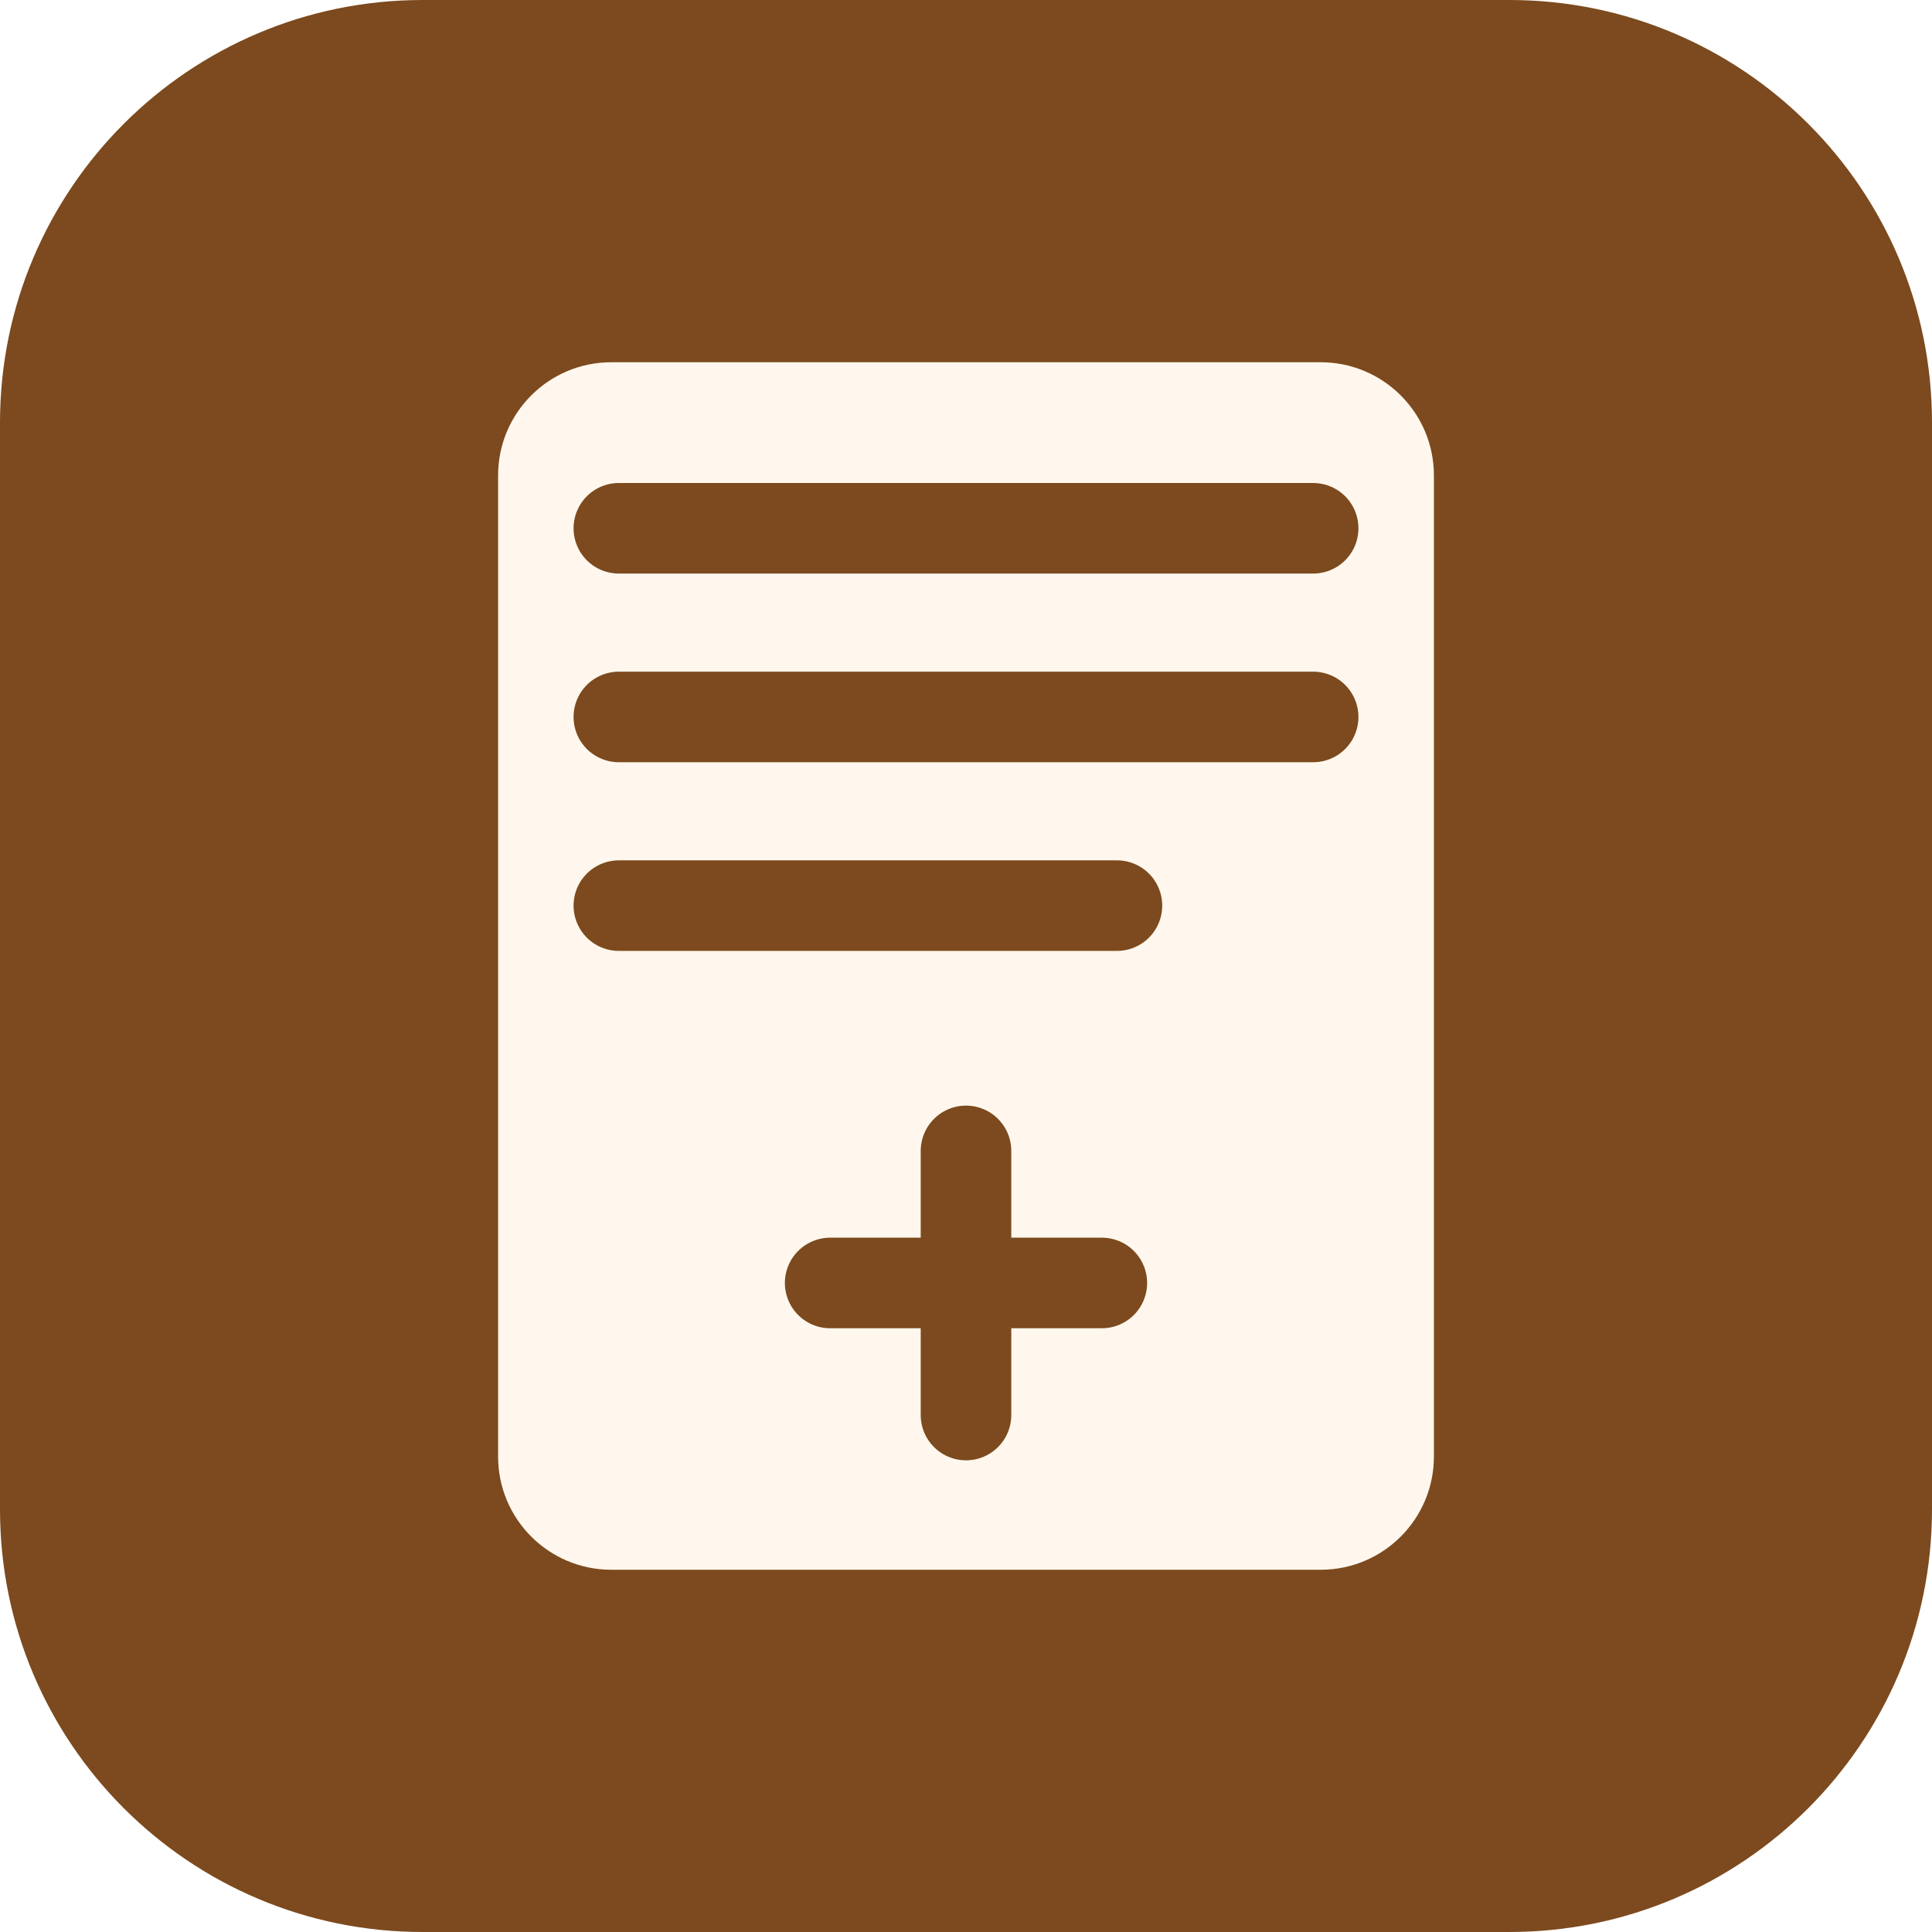
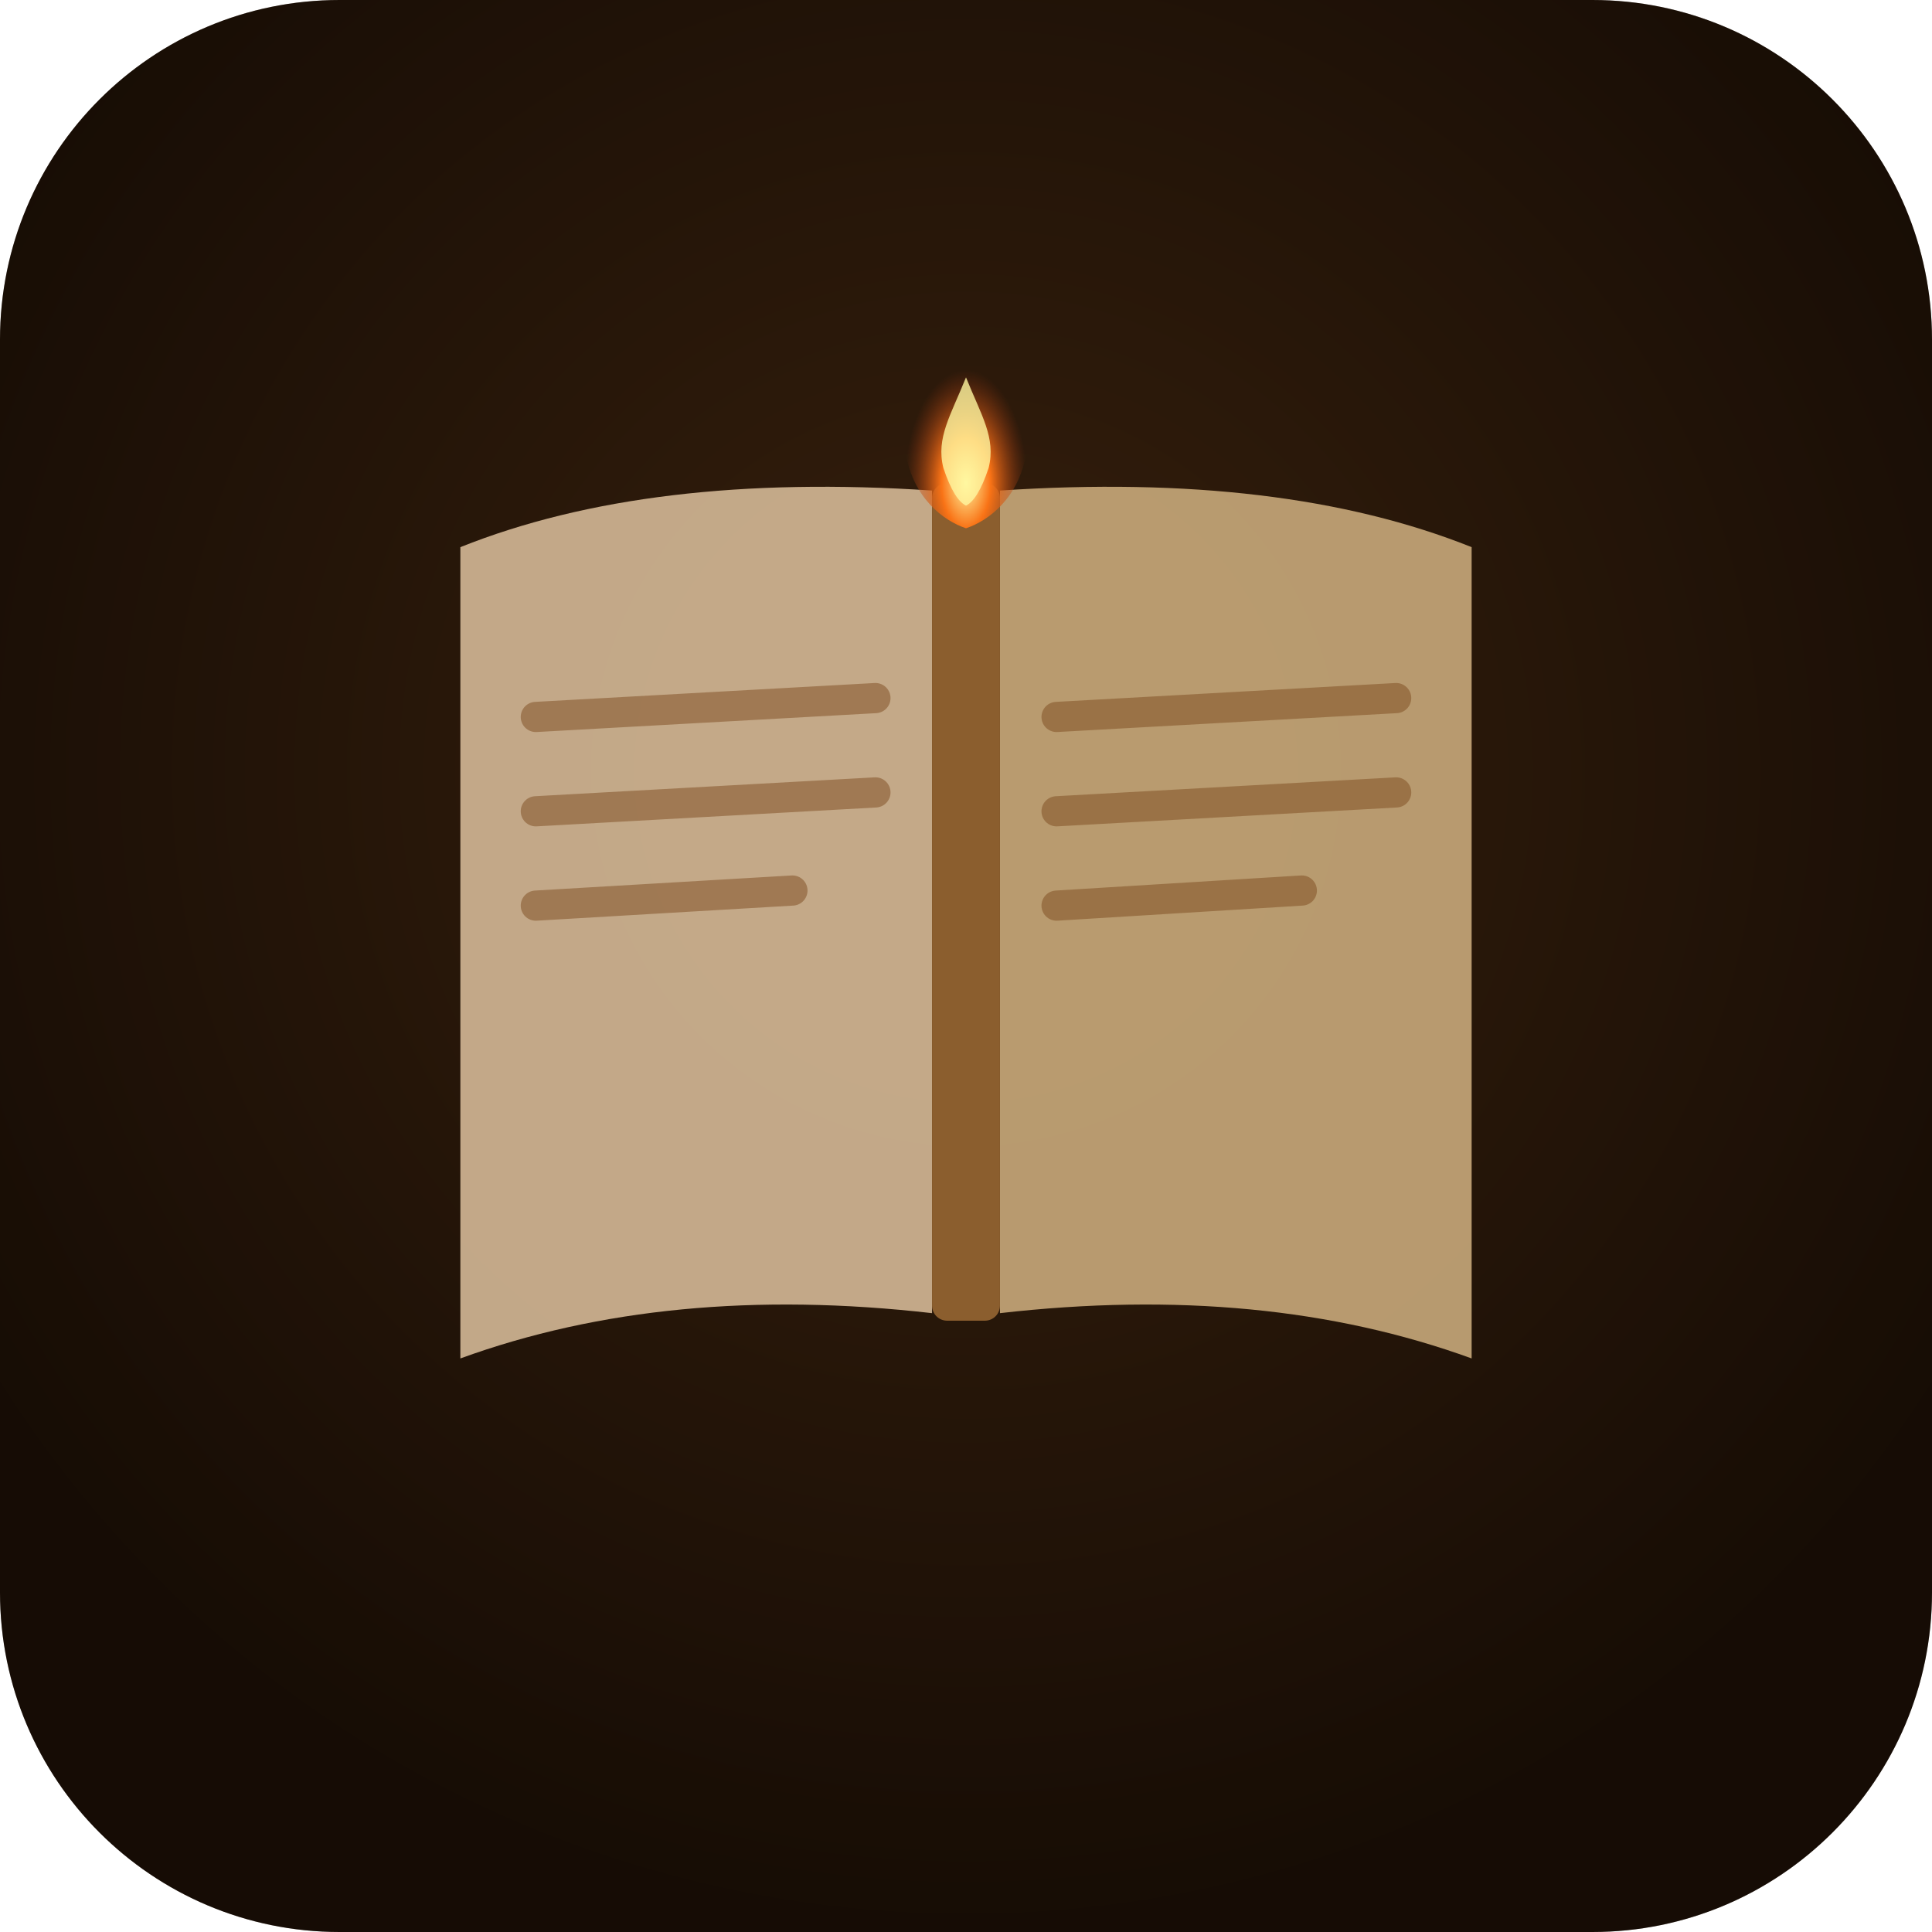
<svg xmlns="http://www.w3.org/2000/svg" viewBox="0 0 512 512">
-   <rect width="512" height="512" rx="112" fill="#7c4a1e" />
-   <rect x="132" y="96" width="248" height="320" rx="30" fill="#fff7ed" />
-   <path d="M164 140h184M164 190h184M164 240h132" stroke="#7c4a1e" stroke-width="24" stroke-linecap="round" />
-   <path d="M256 305v70M220 340h72" stroke="#7c4a1e" stroke-width="24" stroke-linecap="round" />
+   <rect width="512" height="512" rx="90" fill="#1a0e05" />
+   <rect width="512" height="512" rx="90" fill="url(#bg)" opacity="0.3" />
+   <defs>
+     <radialGradient id="bg" cx="50%" cy="40%" r="60%">
+       <stop offset="0%" stop-color="#7c4a1e" stop-opacity="1" />
+       <stop offset="100%" stop-color="#0d0702" stop-opacity="1" />
+     </radialGradient>
+     <radialGradient id="flame" cx="50%" cy="80%" r="50%">
+       <stop offset="0%" stop-color="#fff7a0" />
+       <stop offset="40%" stop-color="#f97316" />
+       <stop offset="100%" stop-color="#9a3412" stop-opacity="0" />
+     </radialGradient>
+   </defs>
+   <path d="M265 130 Q340 125 390 145 L390 360 Q335 340 265 348 Z" fill="#c8a87a" opacity="0.9" />
+   <path d="M247 130 Q172 125 122 145 L122 360 Q177 340 247 348 Z" fill="#d4b896" opacity="0.9" />
+   <rect x="247" y="128" width="18" height="222" rx="4" fill="#8b5e2e" />
+   <line x1="280" y1="190" x2="370" y2="185" stroke="#7c4a1e" stroke-width="8" stroke-linecap="round" opacity="0.5" />
+   <line x1="280" y1="215" x2="370" y2="210" stroke="#7c4a1e" stroke-width="8" stroke-linecap="round" opacity="0.5" />
+   <line x1="280" y1="240" x2="345" y2="236" stroke="#7c4a1e" stroke-width="8" stroke-linecap="round" opacity="0.5" />
+   <line x1="142" y1="190" x2="232" y2="185" stroke="#7c4a1e" stroke-width="8" stroke-linecap="round" opacity="0.5" />
+   <line x1="142" y1="215" x2="232" y2="210" stroke="#7c4a1e" stroke-width="8" stroke-linecap="round" opacity="0.5" />
+   <line x1="142" y1="240" x2="210" y2="236" stroke="#7c4a1e" stroke-width="8" stroke-linecap="round" opacity="0.5" />
+   <path d="M256 80 C248 95 238 105 240 120 C242 132 250 138 256 140 C262 138 270 132 272 120 C274 105 264 95 256 80Z" fill="url(#flame)" />
+   <path d="M256 100 C252 110 248 116 250 124 C252 130 254 133 256 134 C258 133 260 130 262 124 C264 116 260 110 256 100Z" fill="#fff7a0" opacity="0.8" />
</svg>
